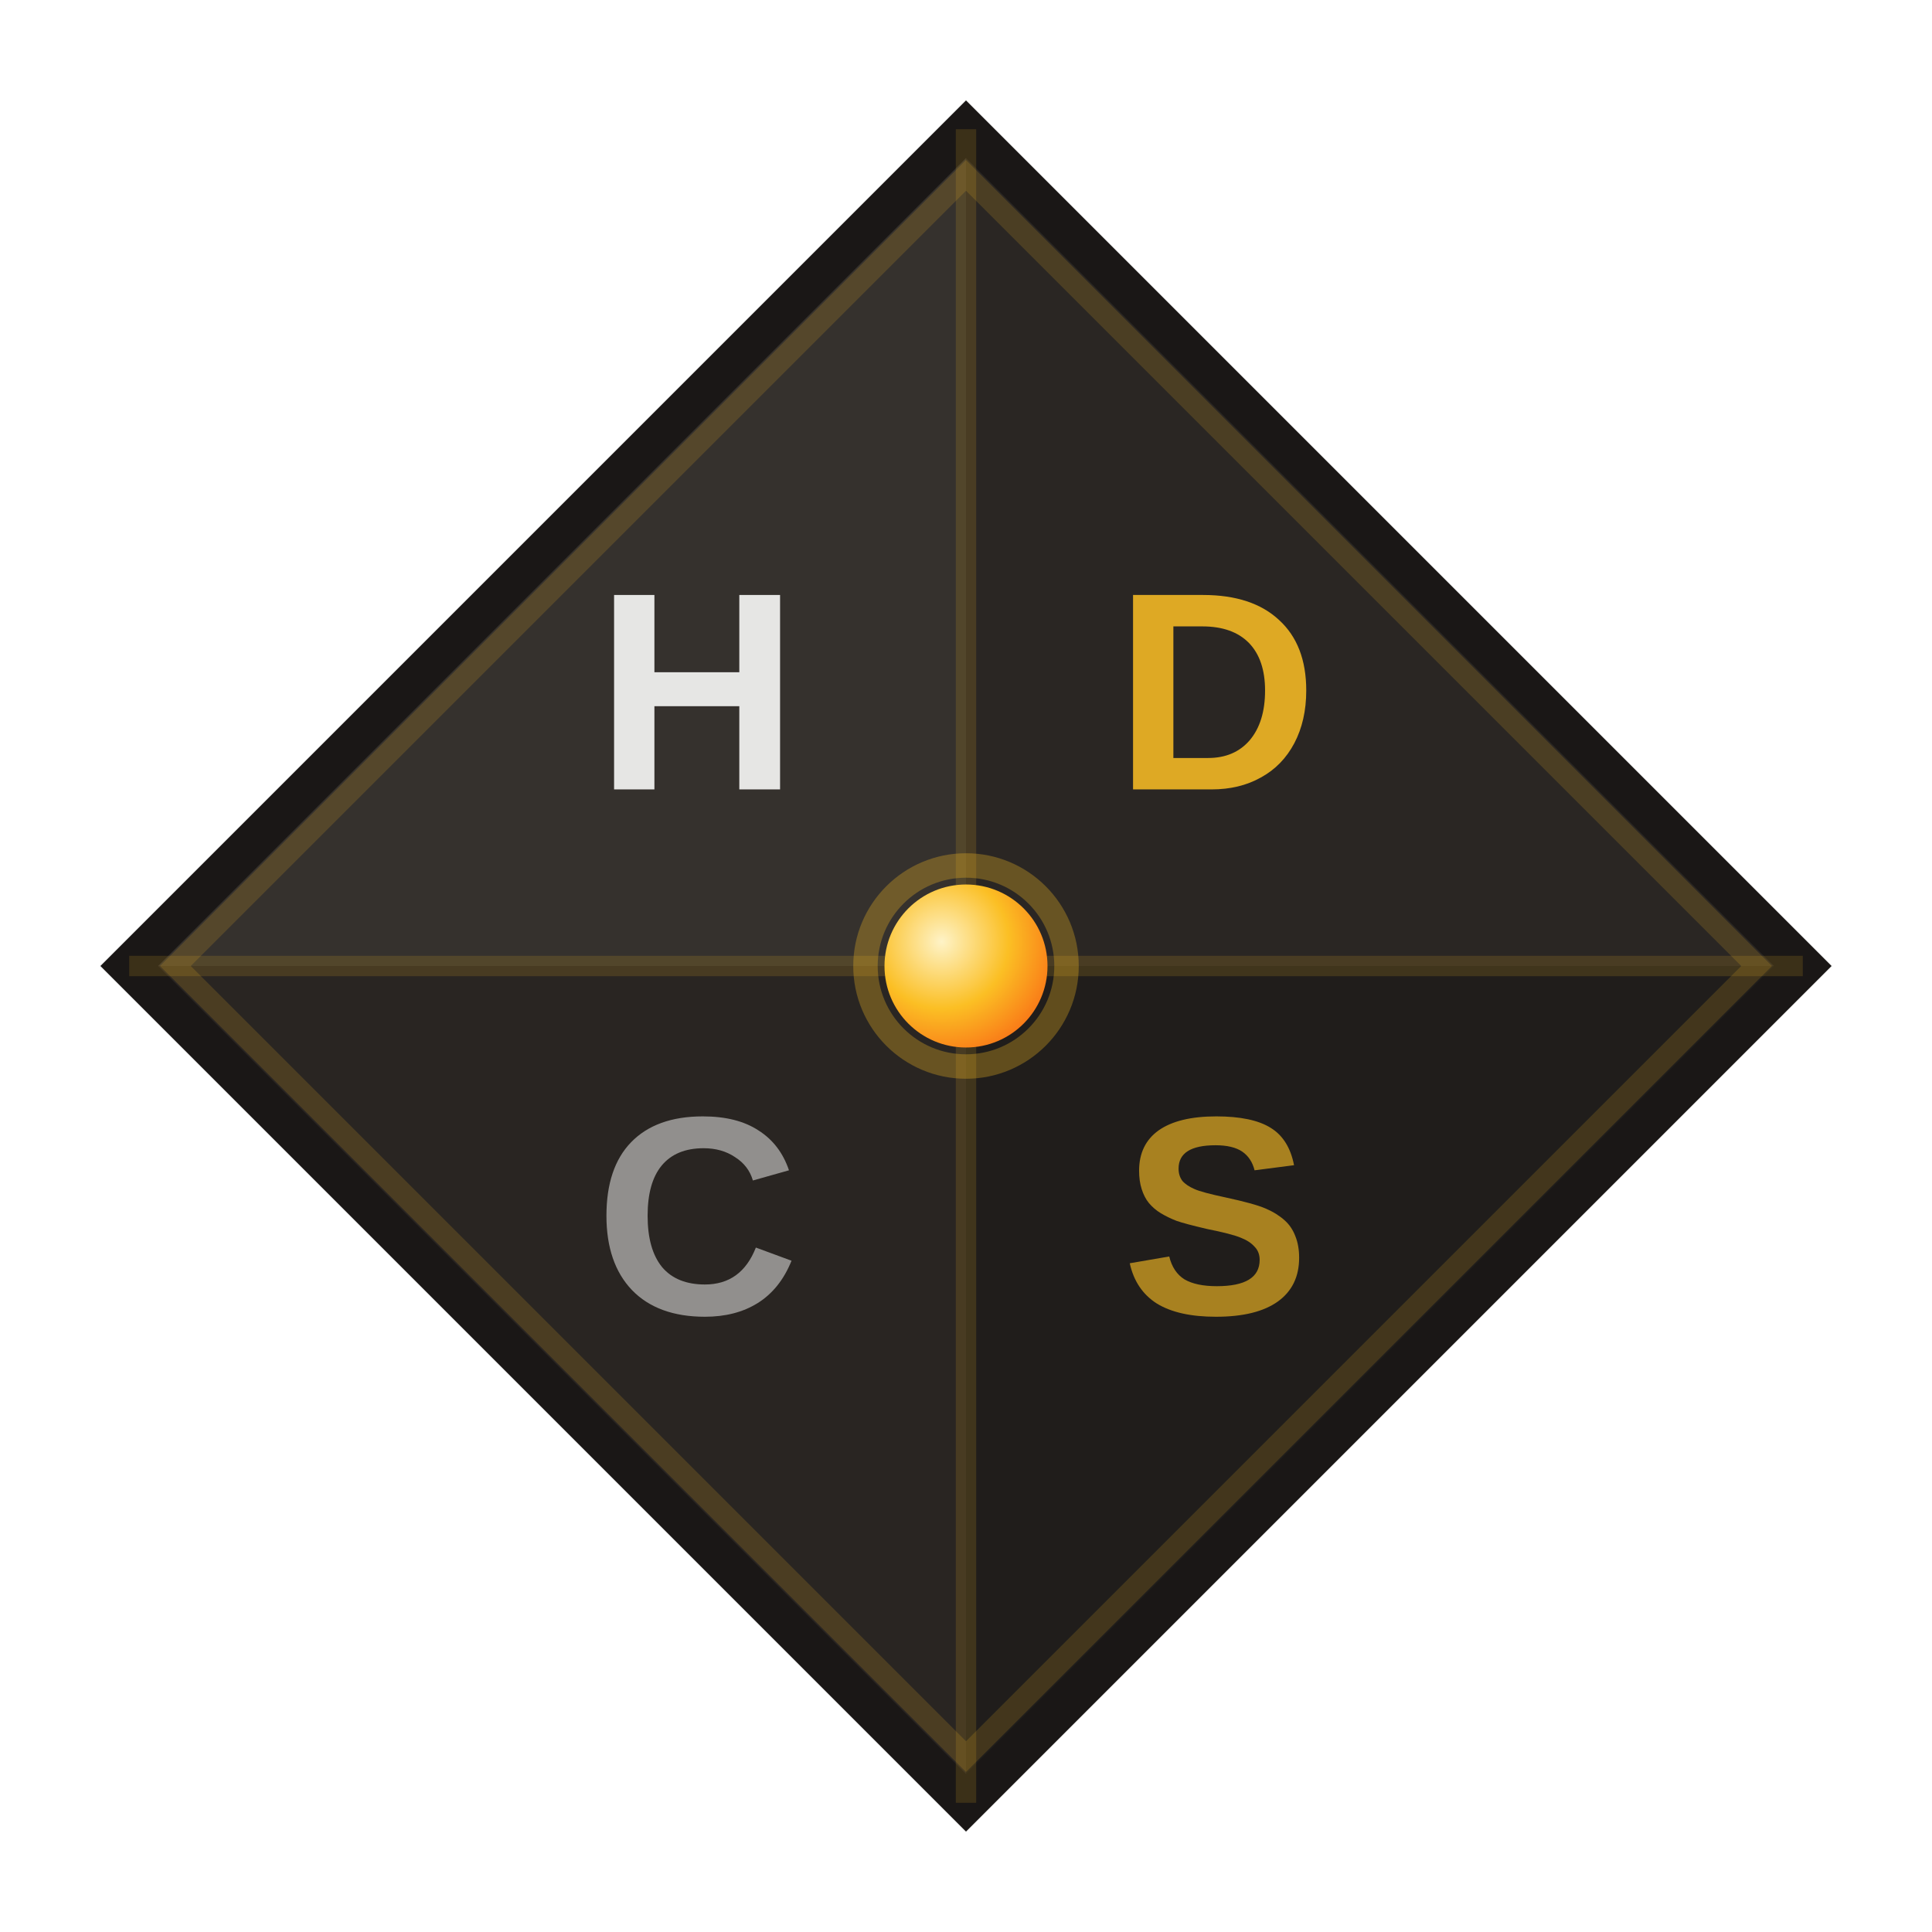
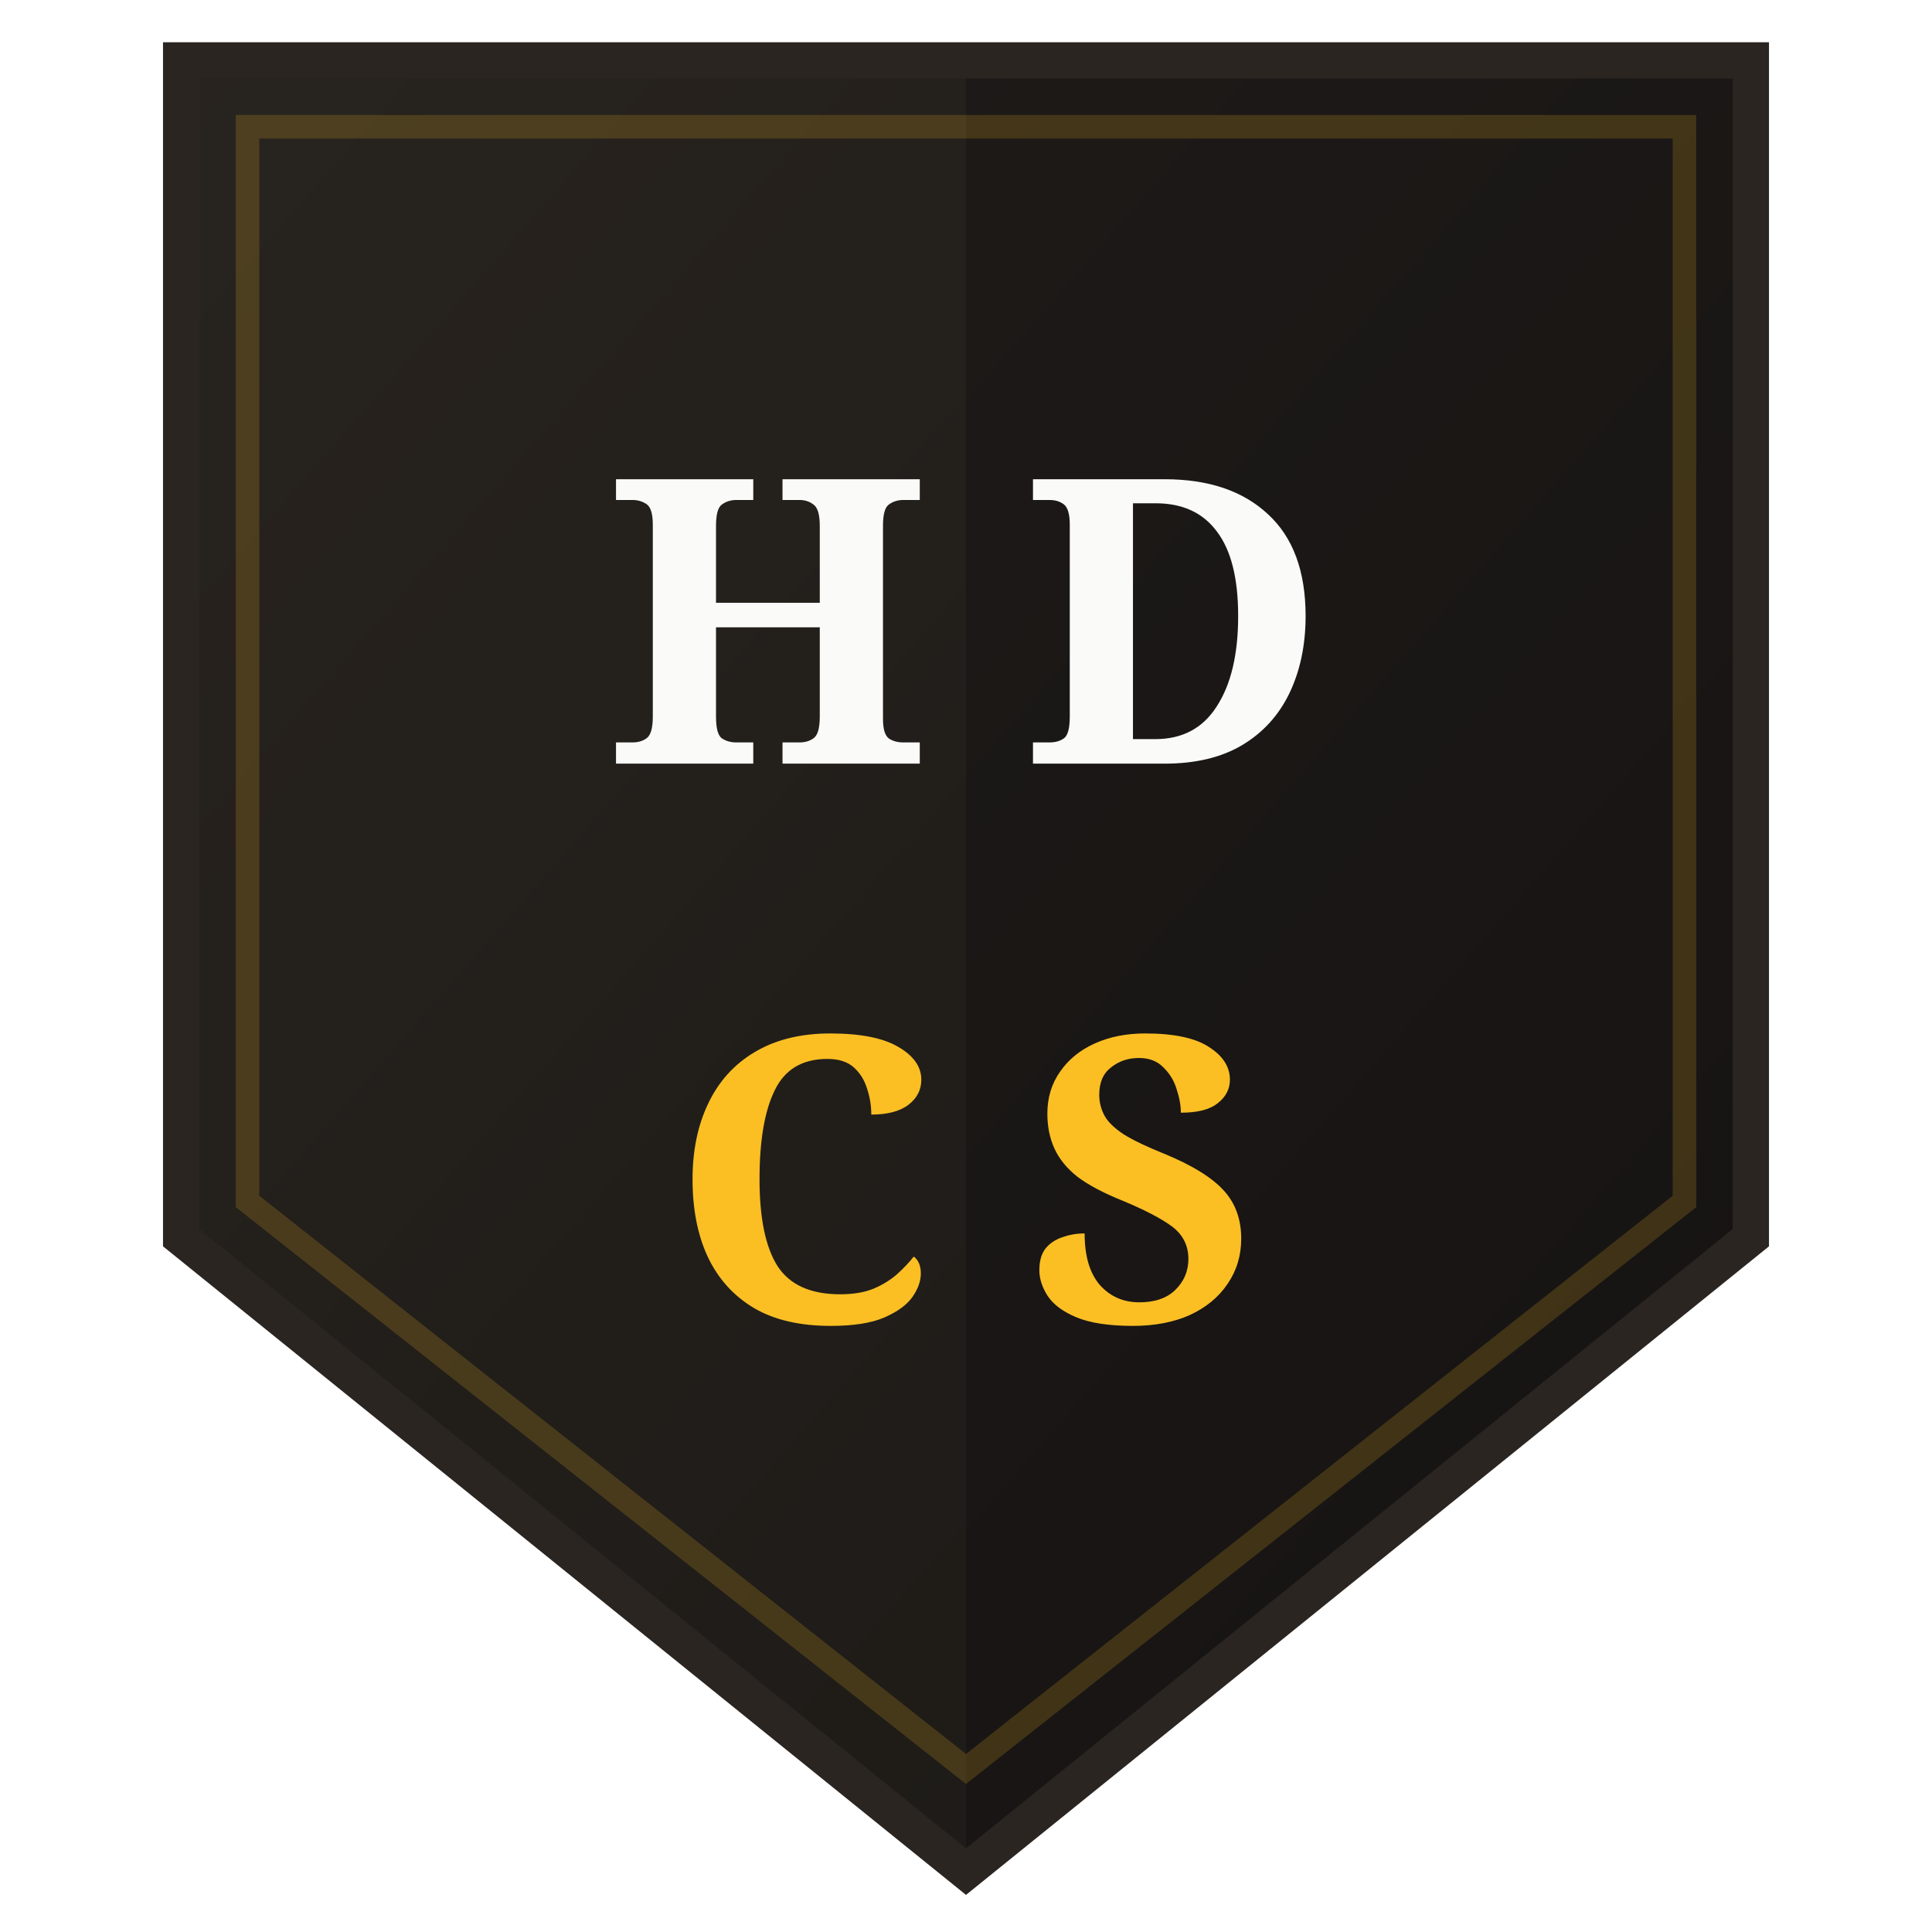
- <svg xmlns="http://www.w3.org/2000/svg" viewBox="0 0 64 64" role="img" aria-label="hydecaside C15 diamond cut">
+ <svg xmlns="http://www.w3.org/2000/svg" viewBox="0 0 64 64" role="img" aria-label="hydecaside C25 shield crest">
  <defs>
-     <clipPath id="diamondClip">
-       <path d="M32 1.2 L62.8 32 L32 62.8 L1.2 32 Z" />
+     <linearGradient id="c25ShieldBg" x1="0%" y1="0%" x2="100%" y2="100%">
+       <stop offset="0%" stop-color="#27221e" />
+       <stop offset="100%" stop-color="#141211" />
+     </linearGradient>
+     <linearGradient id="c25Line" x1="0%" y1="0%" x2="100%" y2="0%">
+       <stop offset="0%" stop-color="#fbbf24" stop-opacity="0" />
+       <stop offset="50%" stop-color="#fbbf24" stop-opacity="1" />
+       <stop offset="100%" stop-color="#fbbf24" stop-opacity="0" />
+     </linearGradient>
+     <clipPath id="c25ShieldClip">
+       <path d="M32 2 L58 2 L58 41 L32 62 L6 41 L6 2 Z" />
    </clipPath>
-     <radialGradient id="gem" cx="35%" cy="35%" r="75%">
-       <stop offset="0" stop-color="#fef3c7" />
-       <stop offset="0.55" stop-color="#fbbf24" />
-       <stop offset="1" stop-color="#f97316" />
-     </radialGradient>
  </defs>
-   <g transform="translate(32 32) scale(0.9) translate(-32 -32)">
-     <g clip-path="url(#diamondClip)">
-       <path d="M32 1.2 L32 32 L1.2 32 Z" fill="#35312d" />
-       <path d="M32 1.2 L62.8 32 L32 32 Z" fill="#2a2623" />
-       <path d="M1.2 32 L32 32 L32 62.8 Z" fill="#292522" />
-       <path d="M32 32 L62.8 32 L32 62.8 Z" fill="#201d1b" />
-     </g>
-     <path d="M32 1.2 L62.8 32 L32 62.8 L1.2 32 Z" fill="none" stroke="#1a1716" stroke-width="1.5" />
-     <path d="M32 2.9 L61.1 32 L32 61.1 L2.9 32 Z" fill="none" stroke="#fbbf24" stroke-opacity="0.16" stroke-width="0.8" />
-     <line x1="32" y1="1.2" x2="32" y2="62.8" stroke="#fbbf24" stroke-opacity="0.15" stroke-width="0.75" />
-     <line x1="1.2" y1="32" x2="62.8" y2="32" stroke="#fbbf24" stroke-opacity="0.15" stroke-width="0.75" />
-     <text x="22.1" y="25.5" text-anchor="middle" font-family="Outfit, Arial, sans-serif" font-size="10.4" font-weight="650" fill="#fafaf9" fill-opacity="0.9">H</text>
-     <text x="41.2" y="25.5" text-anchor="middle" font-family="Outfit, Arial, sans-serif" font-size="10.4" font-weight="650" fill="#fbbf24" fill-opacity="0.86">D</text>
-     <text x="22.1" y="44.8" text-anchor="middle" font-family="Outfit, Arial, sans-serif" font-size="10.4" font-weight="650" fill="#fafaf9" fill-opacity="0.5">C</text>
-     <text x="41.2" y="44.8" text-anchor="middle" font-family="Outfit, Arial, sans-serif" font-size="10.4" font-weight="650" fill="#fbbf24" fill-opacity="0.62">S</text>
-     <circle cx="32" cy="32" r="3" fill="url(#gem)" />
-     <circle cx="32" cy="32" r="3.7" fill="none" stroke="#fbbf24" stroke-opacity="0.3" stroke-width="0.9" />
+   <path d="M32 2 L58 2 L58 41 L32 62 L6 41 L6 2 Z" fill="url(#c25ShieldBg)" />
+   <g clip-path="url(#c25ShieldClip)">
+     <path d="M32 2 L58 2 L58 41 L32 62 Z" fill="#171413" fill-opacity="0.42" />
+     <path d="M32 2 L6 2 L6 41 L32 62 Z" fill="#2b2622" fill-opacity="0.32" />
  </g>
+   <path d="M32 2 L58 2 L58 41 L32 62 L6 41 L6 2 Z" fill="none" stroke="#2b2522" stroke-width="1.2" />
+   <path d="M32 4.2 L55.8 4.2 L55.8 39.8 L32 58.6 L8.2 39.8 L8.2 4.2 Z" fill="none" stroke="#fbbf24" stroke-opacity="0.18" stroke-width="0.78" />
+   <text x="32" y="25.3" text-anchor="middle" font-family="Cormorant Garamond, Georgia, serif" font-size="13.2" font-weight="700" letter-spacing="3" fill="#fafaf9">HD</text>
+   <line x1="23.5" y1="31.9" x2="40.5" y2="31.9" stroke="url(#c25Line)" stroke-width="1" />
+   <text x="32" y="43.8" text-anchor="middle" font-family="Cormorant Garamond, Georgia, serif" font-size="13.2" font-weight="700" letter-spacing="3" fill="#fbbf24">CS</text>
</svg>
